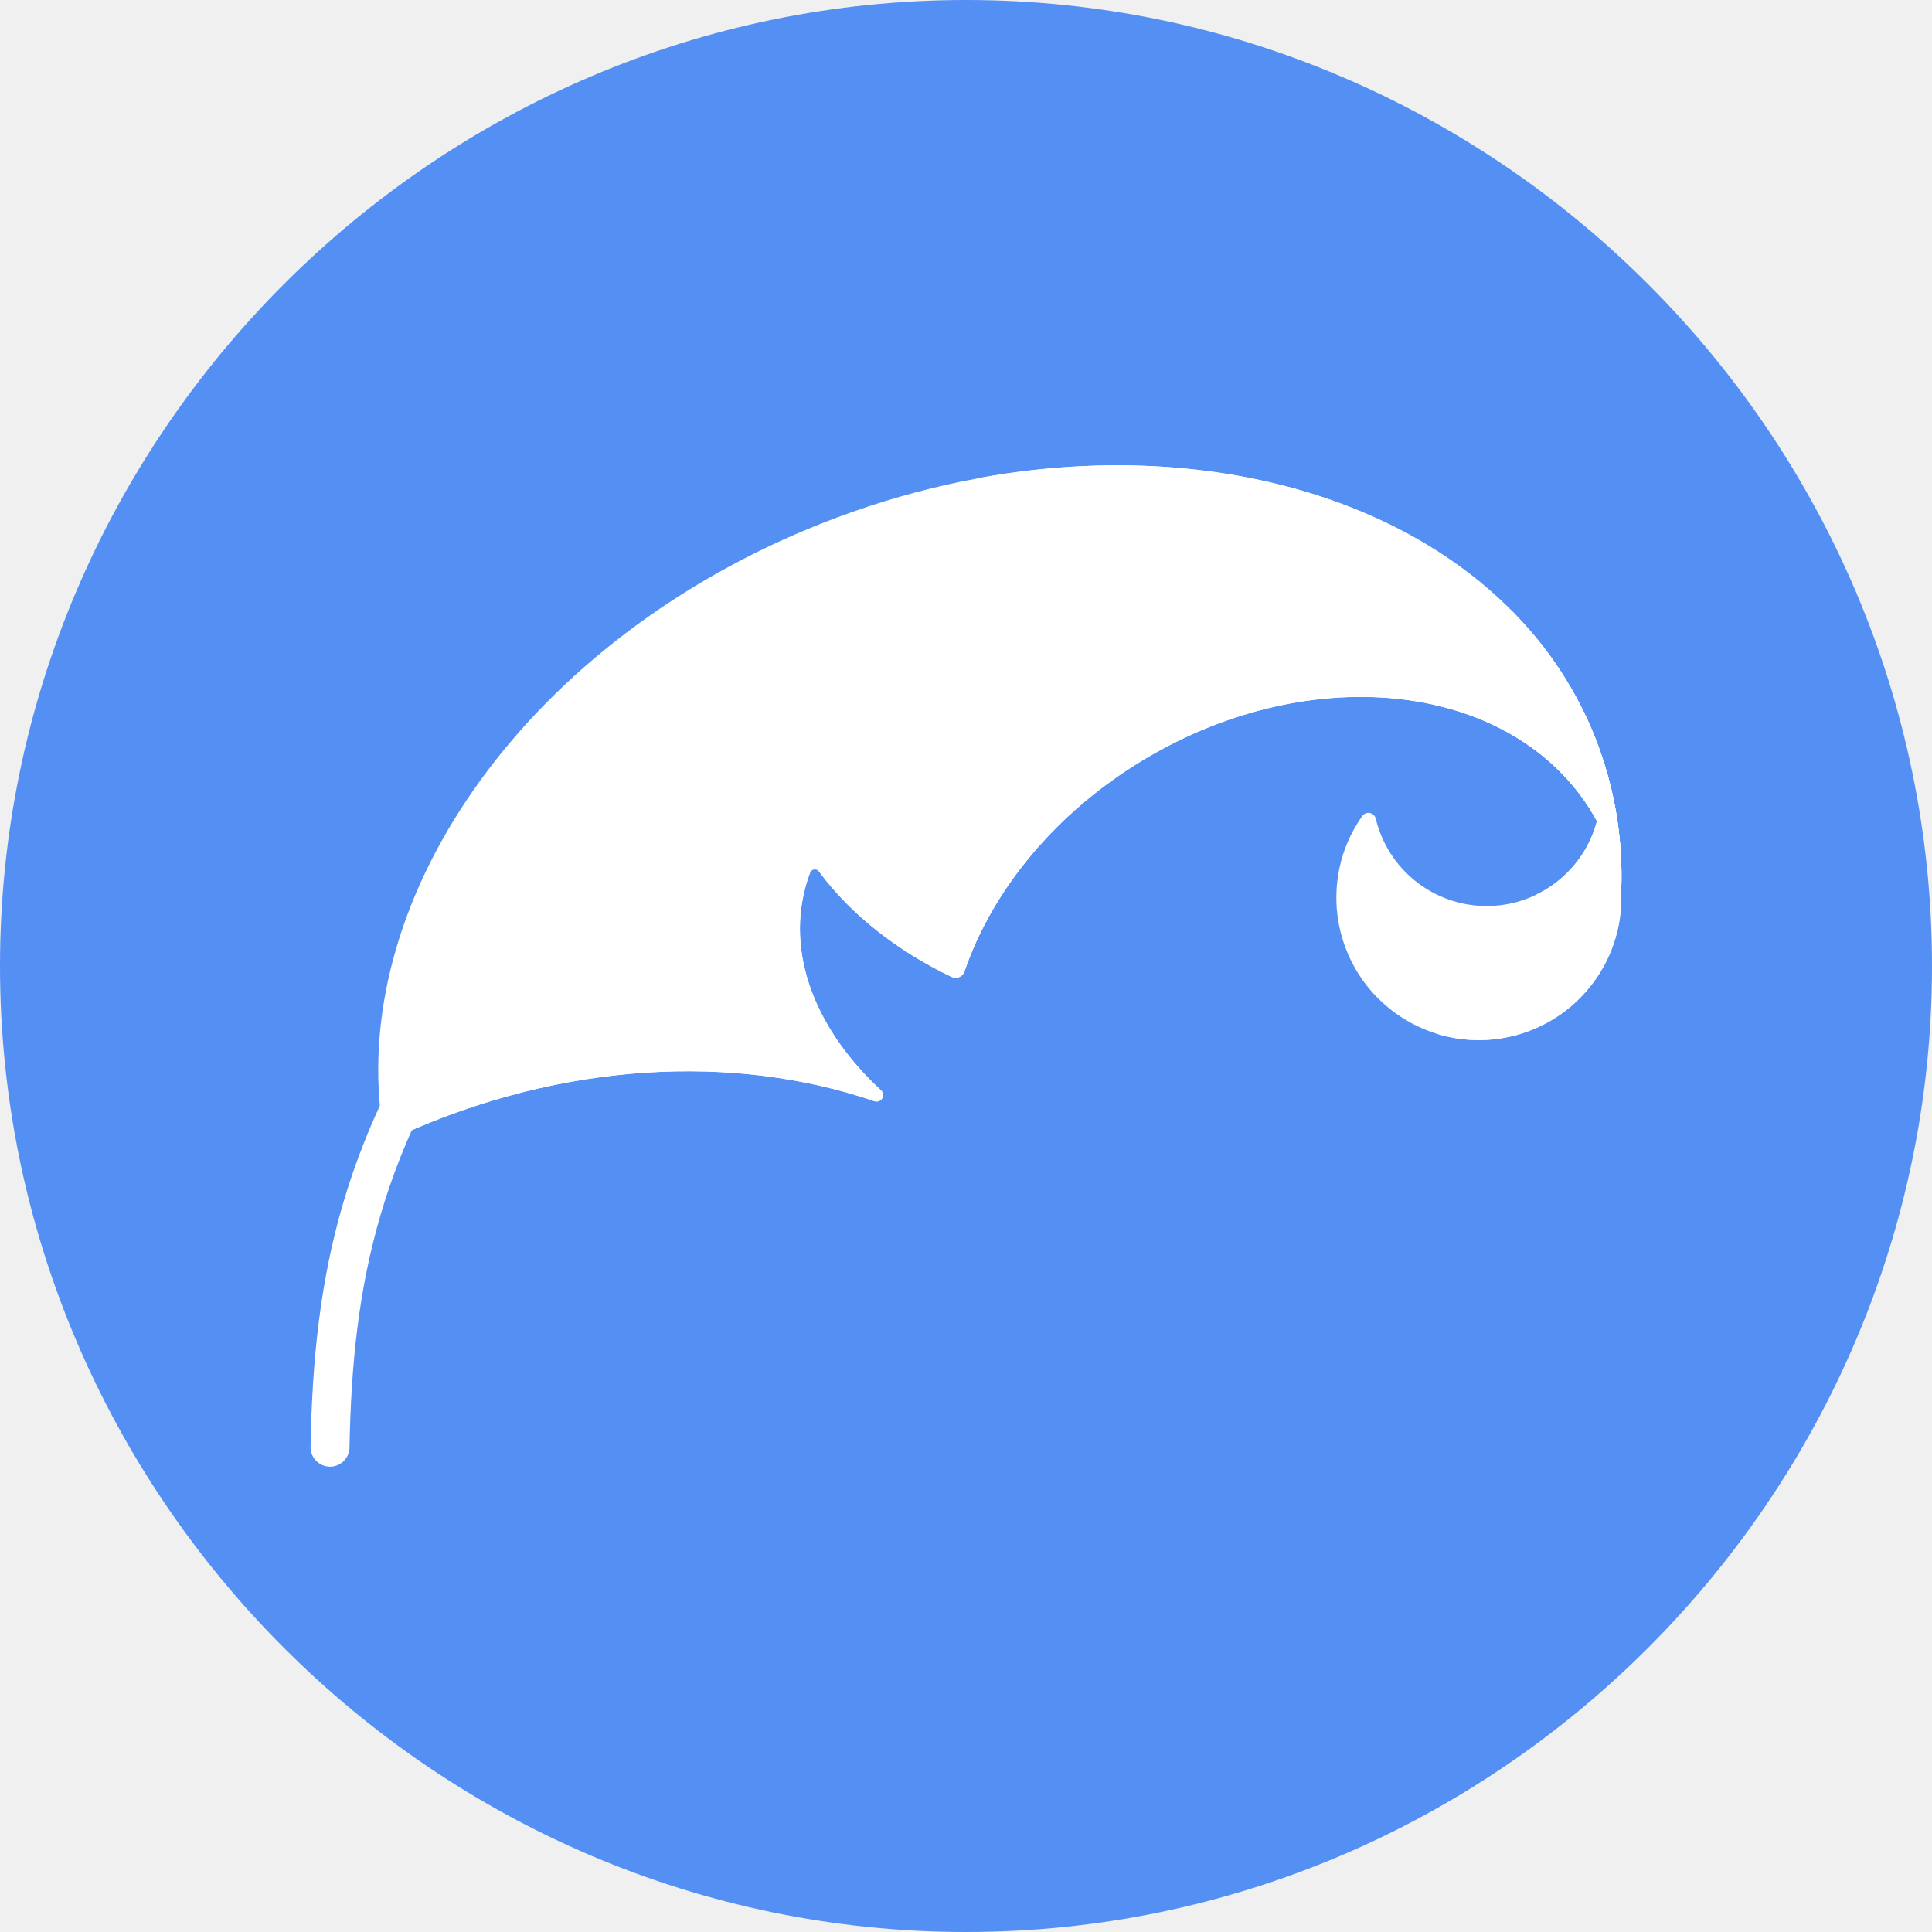
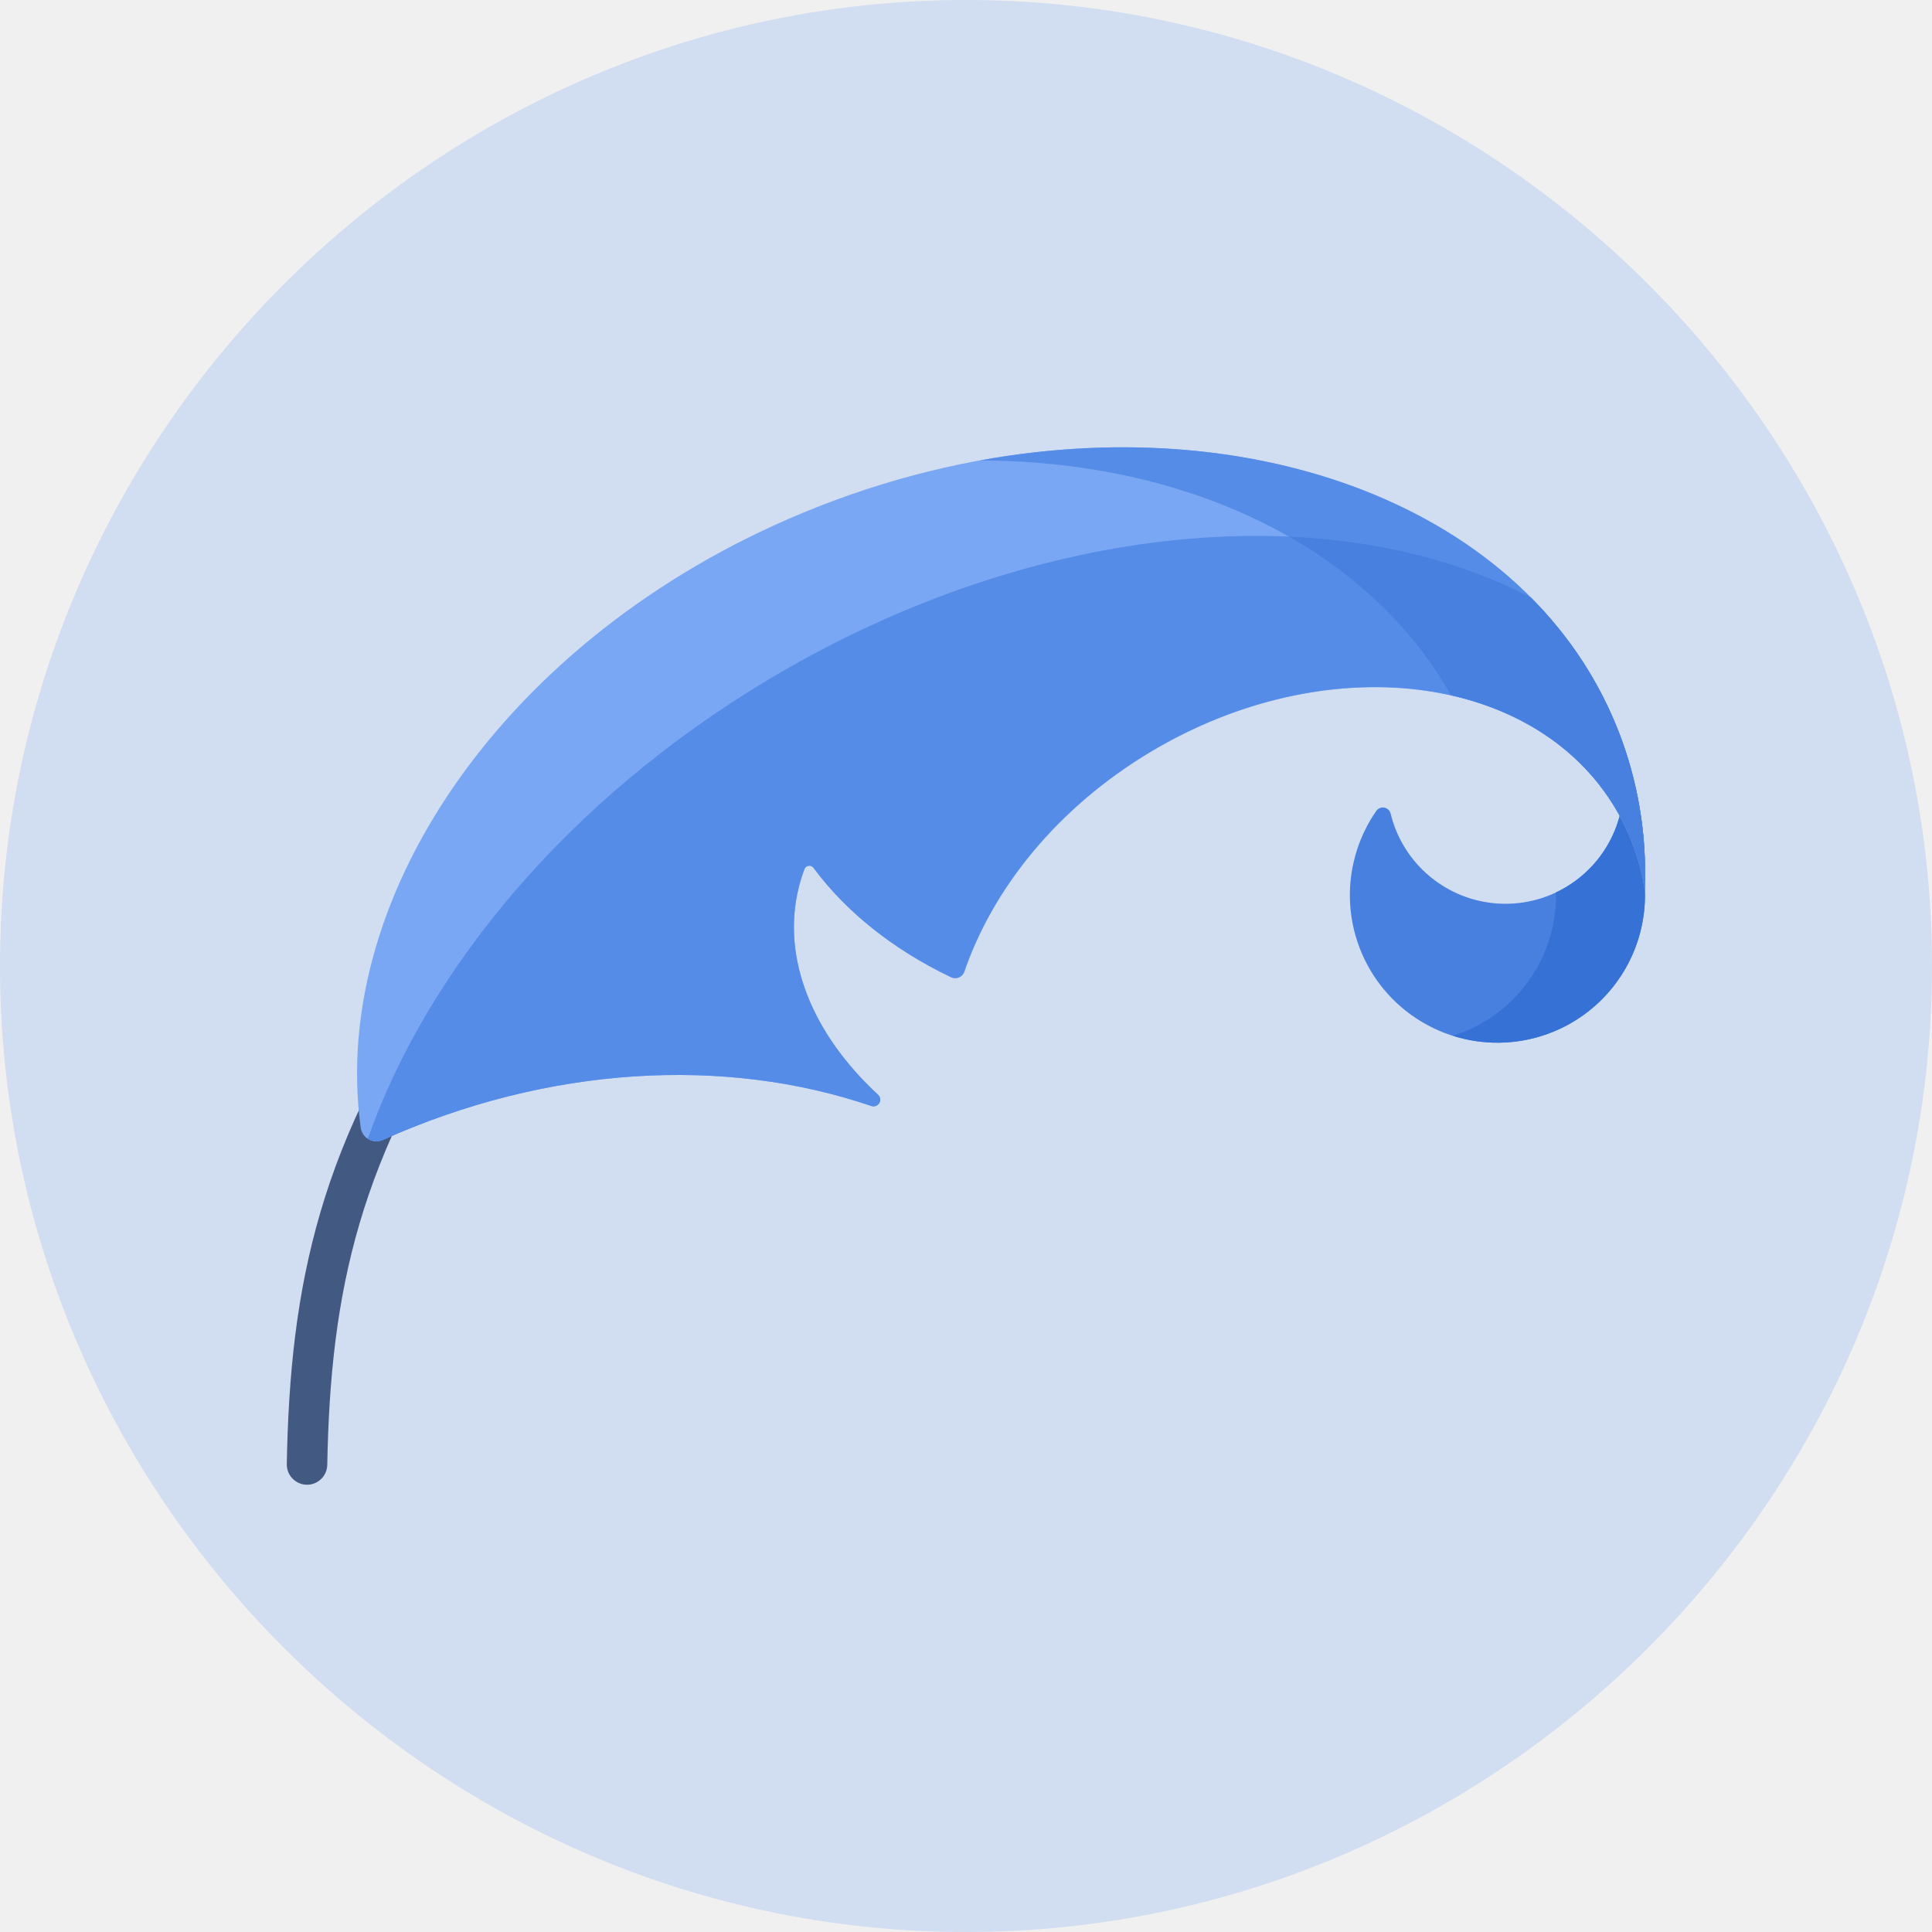
<svg xmlns="http://www.w3.org/2000/svg" id="Layer_1" data-name="Layer 1" viewBox="0 0 512 512">
  <defs>
-     <style>.cls-1{fill:#5490f4;}.cls-2{fill:#fff;}</style>
+     <style>.cls-1{opacity:0.2;}.cls-2{fill:#5490f4;}.cls-3{fill:#425a81;}.cls-4{fill:#4880df;}.cls-5{fill:#3672d5;}.cls-6{fill:#7aa7f3;}.cls-7{fill:#558ce7;}</style>
  </defs>
-   <path class="cls-1" d="M256,0C115.39,0,0,115.39,0,256S115.39,512,256,512,512,396.61,512,256,396.61,0,256,0Z" />
-   <path class="cls-2" d="M87.39,388.69a5.19,5.19,0,0,1-5.09-5.28c.84-45.48,8.17-83.14,42-130.29a5.18,5.18,0,1,1,8.41,6.05c-32.3,45-39.28,80.95-40.09,124.43A5.18,5.18,0,0,1,87.39,388.69Z" />
-   <path class="cls-2" d="M423.36,217a30.59,30.59,0,0,1-.91,3.06,30.23,30.23,0,0,1-57.83-3,2,2,0,0,0-3.67-.69,37.41,37.41,0,0,0-5,10,37.75,37.75,0,1,0,67.38-9.4Z" />
-   <path class="cls-2" d="M423.36,217a30.59,30.59,0,0,1-.91,3.06,30.16,30.16,0,0,1-15.53,17.14,37.72,37.72,0,0,1-26.36,36.69A37.74,37.74,0,0,0,423.36,217Z" />
-   <path class="cls-2" d="M422.79,195.66c-26-65.9-117.75-91.44-204.92-57-77.3,30.5-125,97.9-116.7,158.73a4,4,0,0,0,5.65,3.14c42.44-19.05,87.63-21.42,124.94-8.69a1.72,1.72,0,0,0,1.72-2.89c-16.59-15.3-24.84-34.76-20.22-53.12a41.16,41.16,0,0,1,2.37-6.86c8.12,11.86,20.8,22.41,36.55,29.93a2.47,2.47,0,0,0,3.4-1.41c7.34-21.43,23.93-42,47.62-56.22,44.85-26.84,98.08-20.4,118.89,14.37a58.36,58.36,0,0,1,7.53,20.8,100.13,100.13,0,0,0-6.83-40.74Z" />
-   <path class="cls-2" d="M429.62,236.4a99.19,99.19,0,0,0-29.1-74.61c-50.13-26.3-126.45-20.1-195.11,21-51,30.54-87.08,73.92-102.43,117.42a4,4,0,0,0,3.84.3c42.44-19.05,87.63-21.42,124.94-8.69a1.72,1.72,0,0,0,1.73-2.88c-16.59-15.3-24.85-34.76-20.23-53.13a40.84,40.84,0,0,1,1.41-4.52,1.38,1.38,0,0,1,2.4-.31c8.14,11,20.26,20.81,35.11,27.9a2.47,2.47,0,0,0,3.41-1.42c7.33-21.42,23.92-42,47.61-56.21,44.85-26.84,98.08-20.4,118.89,14.37a58.36,58.36,0,0,1,7.53,20.8Z" />
-   <path class="cls-2" d="M422.79,195.66c-21.87-55.43-90.26-82.3-163.31-69,52.8.07,98.91,21.74,120.55,60.06,17.9,4,33,13.77,42.06,28.85a58.36,58.36,0,0,1,7.53,20.8,100.13,100.13,0,0,0-6.83-40.74Z" />
-   <path class="cls-2" d="M422.79,195.66a100.09,100.09,0,0,0-22.27-33.87c-17.83-9.35-39-14.59-61.89-15.62,17.55,10,31.85,23.67,41.4,40.58,17.9,4,33,13.77,42.06,28.85a58.36,58.36,0,0,1,7.53,20.8,100.13,100.13,0,0,0-6.83-40.74Z" />
+   <g class="cls-1">
+     <path class="cls-2" d="M256,0C115.39,0,0,115.39,0,256S115.39,512,256,512,512,396.61,512,256,396.61,0,256,0Z" />
+   </g>
+   <path class="cls-3" d="M81.31,393.47A5.38,5.38,0,0,1,76,388c.87-47.12,8.46-86.13,43.55-135a5.37,5.37,0,0,1,8.72,6.26c-33.46,46.59-40.7,83.87-41.54,128.92A5.37,5.37,0,0,1,81.31,393.47Z" />
+   <path class="cls-4" d="M429.39,215.58c-.26,1.06-.57,2.11-.94,3.16a31.32,31.32,0,0,1-59.92-3.13,2.12,2.12,0,0,0-3.8-.71,38.8,38.8,0,0,0-5.14,10.42,39.1,39.1,0,1,0,69.8-9.74Z" />
+   <path class="cls-5" d="M429.39,215.58c-.26,1.06-.57,2.11-.94,3.16a31.27,31.27,0,0,1-16.09,17.76,39.09,39.09,0,0,1-27.31,38,39.09,39.09,0,0,0,44.34-58.93Z" />
+   <path class="cls-6" d="M428.8,193.49c-26.94-68.28-122-94.74-212.3-59.1C136.41,166,87,235.82,95.59,298.84a4.18,4.18,0,0,0,5.86,3.26c44-19.74,90.78-22.19,129.44-9a1.78,1.78,0,0,0,1.77-3c-17.17-15.85-25.72-36-20.94-55a42.81,42.81,0,0,1,2.45-7.1c8.42,12.28,21.56,23.21,37.88,31a2.55,2.55,0,0,0,3.52-1.46c7.6-22.2,24.79-43.56,49.33-58.25,46.47-27.8,101.61-21.13,123.18,14.9a60.36,60.36,0,0,1,7.8,21.54,103.62,103.62,0,0,0-7.08-42.2Z" />
+   <path class="cls-7" d="M435.88,235.69a102.8,102.8,0,0,0-30.15-77.29c-51.94-27.26-131-20.83-202.15,21.73-52.87,31.64-90.21,76.58-106.12,121.66a4.19,4.19,0,0,0,4,.31c44-19.74,90.78-22.19,129.44-9a1.78,1.78,0,0,0,1.79-3c-17.19-15.86-25.75-36-21-55.05a43.08,43.08,0,0,1,1.46-4.68,1.43,1.43,0,0,1,2.48-.33c8.44,11.43,21,21.57,36.38,28.91a2.56,2.56,0,0,0,3.53-1.47c7.6-22.19,24.79-43.55,49.33-58.24,46.47-27.8,101.61-21.13,123.17,14.9a60.38,60.38,0,0,1,7.81,21.54Z" />
+   <path class="cls-7" d="M428.8,193.49c-22.66-57.43-93.51-85.27-169.19-71.46,54.7.07,102.47,22.52,124.89,62.22,18.54,4.17,34.22,14.27,43.57,29.9a60.38,60.38,0,0,1,7.81,21.54,103.62,103.62,0,0,0-7.08-42.2Z" />
+   <path class="cls-4" d="M428.8,193.49a103.74,103.74,0,0,0-23.07-35.09c-18.47-9.69-40.37-15.12-64.12-16.19,18.18,10.37,33,24.53,42.89,42,18.55,4.17,34.22,14.27,43.57,29.9a60.38,60.38,0,0,1,7.81,21.54,103.62,103.62,0,0,0-7.08-42.2Z" />
</svg>
